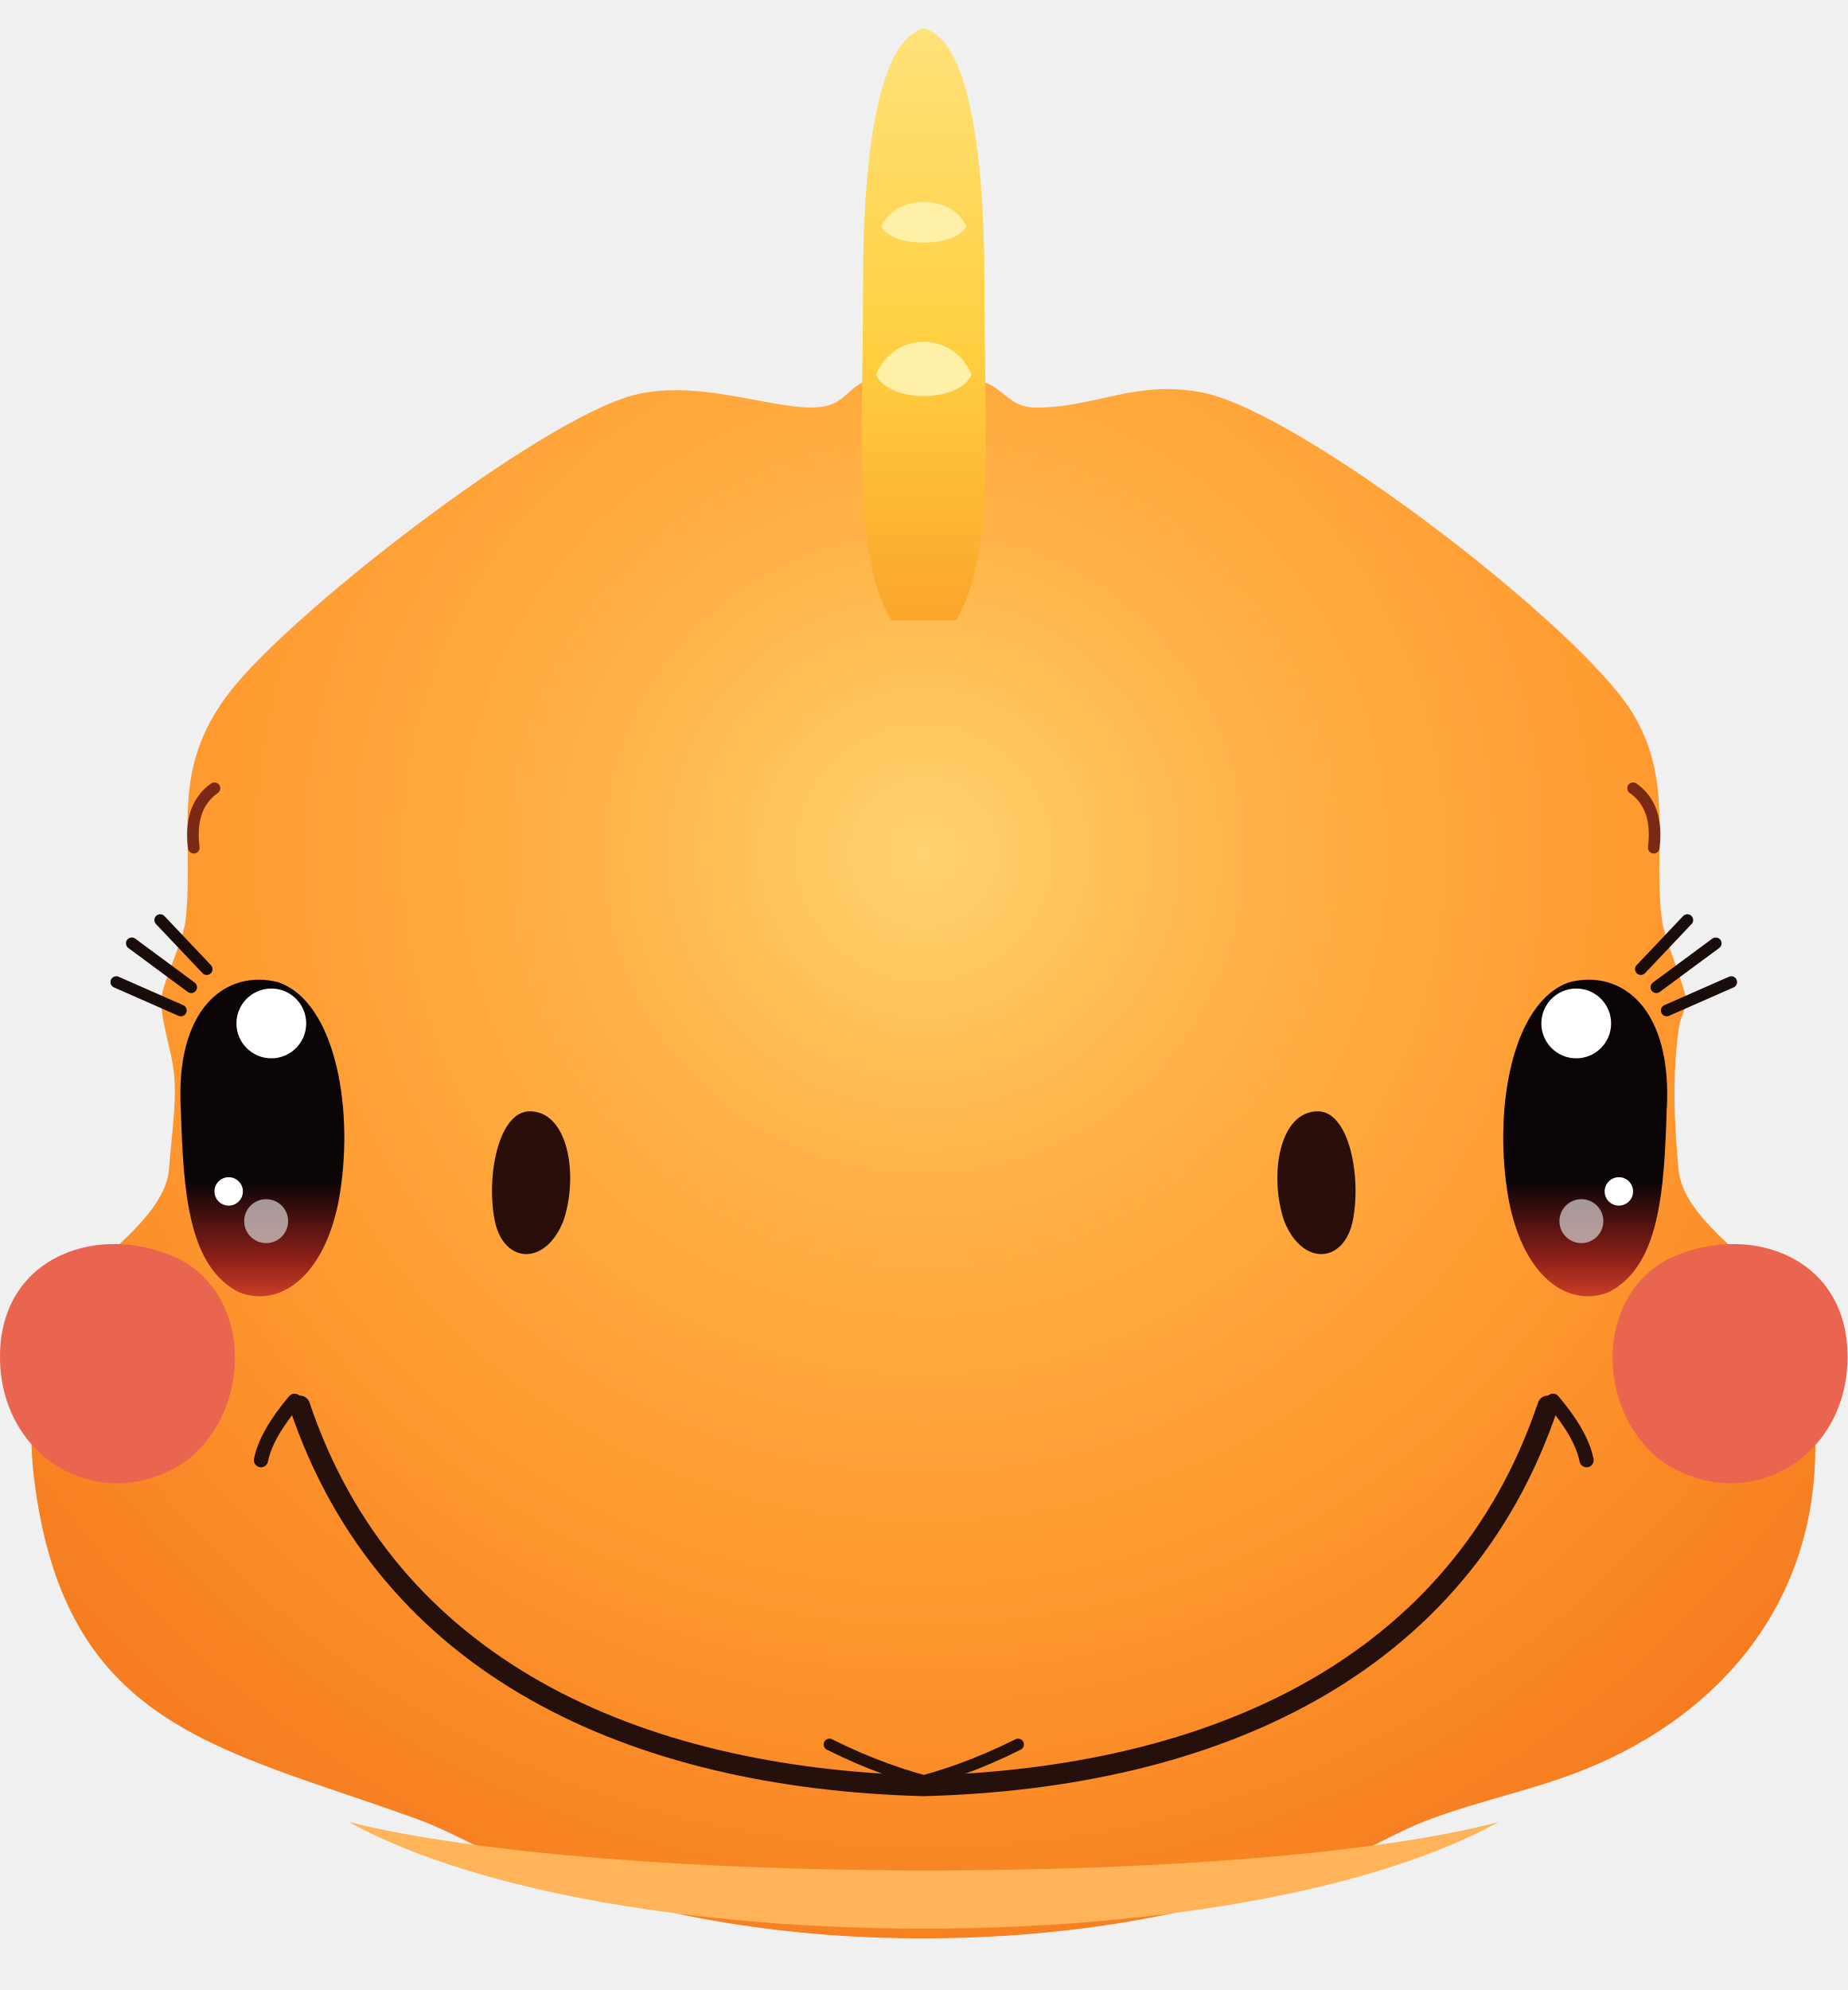
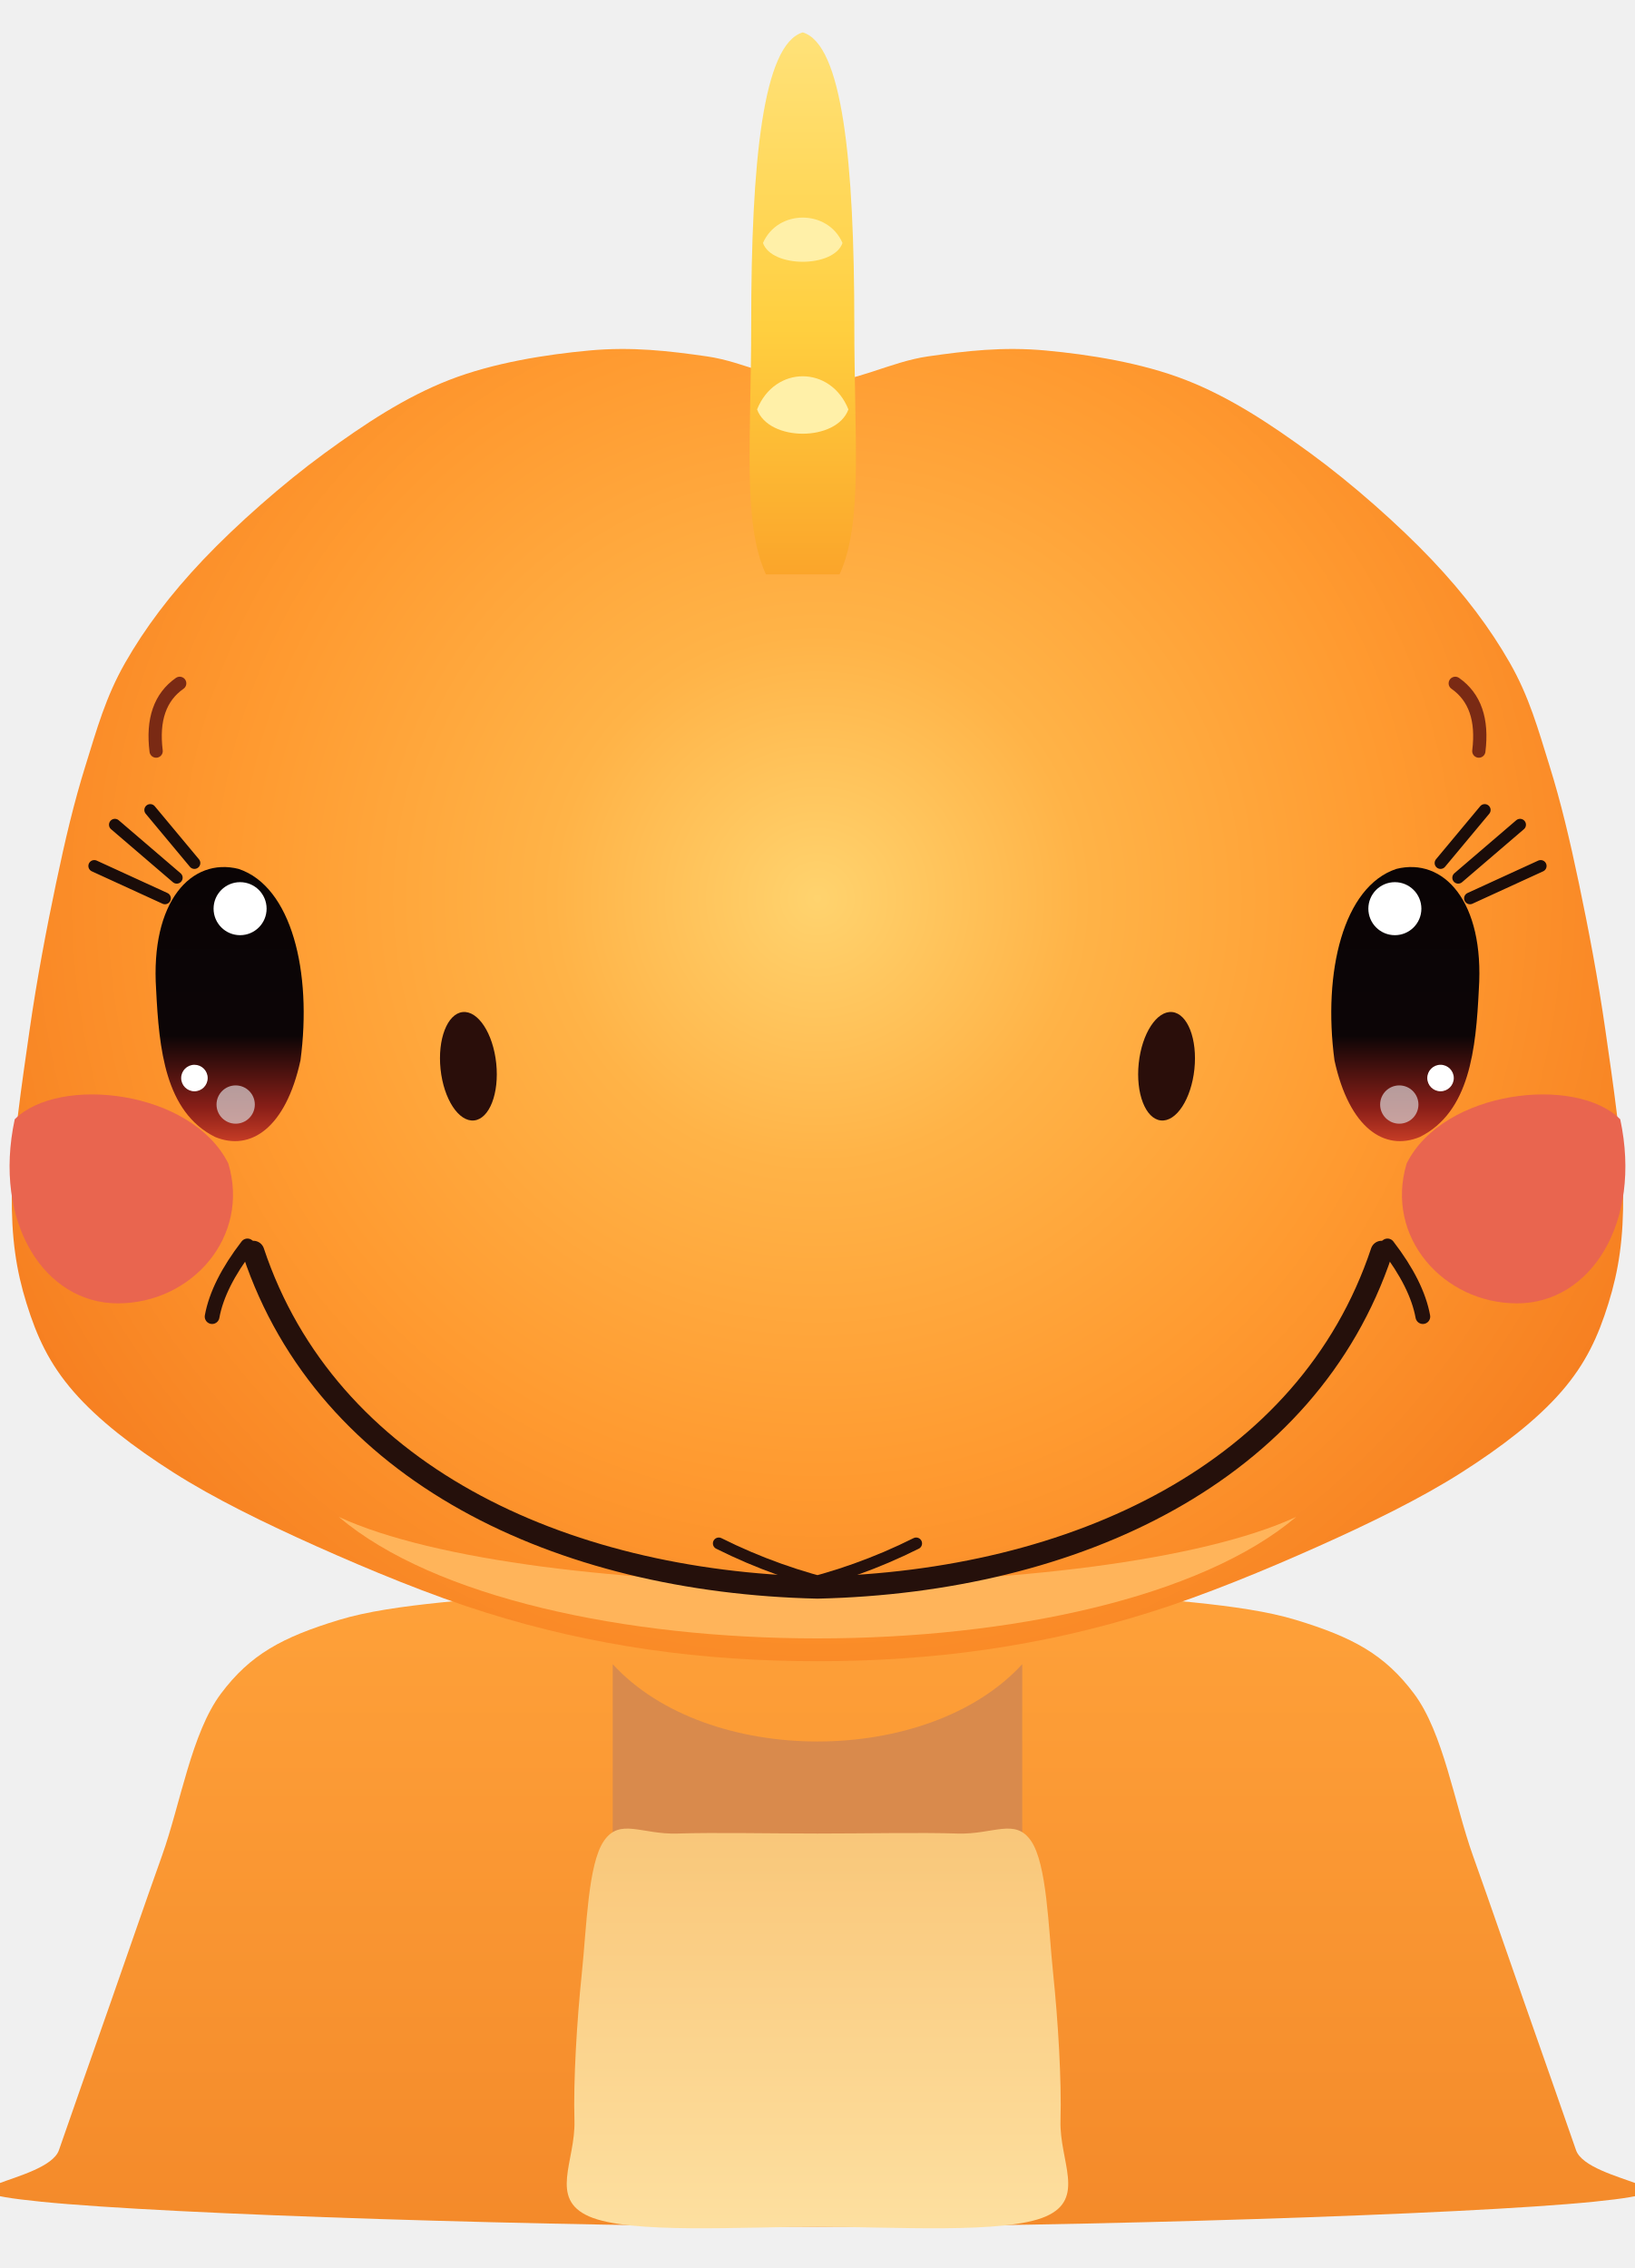
- <svg xmlns="http://www.w3.org/2000/svg" viewBox="30 40 1430 1540">
+ <svg xmlns="http://www.w3.org/2000/svg" viewBox="20 40 1110 1540">
  <defs>
-     <radialGradient id="gr-head" gradientUnits="userSpaceOnUse" cx="745" cy="700" r="900">
+     <linearGradient id="gr-chest" gradientUnits="userSpaceOnUse" x1="0" y1="1100" x2="0" y2="1550">
+       <stop offset="0" stop-color="#ffa23a" />
+       <stop offset="1" stop-color="#f48a2a" />
+     </linearGradient>
+     <linearGradient id="gr-belly" gradientUnits="userSpaceOnUse" x1="0" y1="1285" x2="0" y2="1550">
+       <stop offset="0" stop-color="#f9c77a" />
+       <stop offset="1" stop-color="#fddf9f" />
+     </linearGradient>
+     <radialGradient id="gr-head" gradientUnits="userSpaceOnUse" cx="575" cy="650" r="640">
      <stop offset="0" stop-color="#ffd36e" />
      <stop offset="0.28" stop-color="#ffb347" />
      <stop offset="0.62" stop-color="#ff9a30" />
      <stop offset="1" stop-color="#f57c1f" />
    </radialGradient>
-     <linearGradient id="gr-crest" gradientUnits="userSpaceOnUse" x1="745" y1="60" x2="745" y2="520">
+     <linearGradient id="gr-crest" gradientUnits="userSpaceOnUse" x1="565" y1="60" x2="565" y2="430">
      <stop offset="0" stop-color="#ffe27a" />
      <stop offset="0.55" stop-color="#ffcf3f" />
      <stop offset="1" stop-color="#fba52a" />
    </linearGradient>
-     <linearGradient id="gr-eye-l" gradientUnits="userSpaceOnUse" x1="0" y1="800" x2="0" y2="1050">
+     <linearGradient id="gr-eye-l" gradientUnits="userSpaceOnUse" x1="0" y1="625" x2="0" y2="822">
      <stop offset="0" stop-color="#0a0405" />
-       <stop offset="0.62" stop-color="#0c0506" />
+       <stop offset="0.6" stop-color="#0c0506" />
      <stop offset="0.85" stop-color="#8a1f18" />
      <stop offset="1" stop-color="#d8452a" />
    </linearGradient>
  </defs>
+   <g id="chest">
+     <path id="p-chest" d="M575.0 1100.0C516.7 1100.0 454.2 1113.3 400.0 1120.0C345.8 1126.7 288.3 1128.3 250.0 1140.0C211.7 1151.7 190.0 1163.3 170.0 1190.0C150.0 1216.7 142.5 1265.0 130.0 1300.0C117.5 1335.0 106.7 1366.7 95.0 1400.0C83.3 1433.3 67.8 1477.5 60.0 1500.0C52.2 1522.5 -37.8 1526.3 48.0 1535.0C133.8 1543.7 399.3 1552.0 575.0 1552.0C750.7 1552.0 1016.2 1543.7 1102.0 1535.0C1187.8 1526.3 1097.8 1522.5 1090.0 1500.0C1082.2 1477.5 1066.7 1433.3 1055.0 1400.0C1043.3 1366.7 1032.5 1335.0 1020.0 1300.0C1007.5 1265.0 1000.0 1216.7 980.0 1190.0C960.0 1163.3 938.3 1151.7 900.0 1140.0C861.7 1128.3 804.2 1126.7 750.0 1120.0C695.8 1113.3 633.3 1100.0 575.0 1100.0Z" fill="url(#gr-chest)" />
+   </g>
+   <g id="chin-shadow">
+     <path d="M436 1170 C500 1240 650 1240 714 1170 L714 1300 C650 1325 500 1325 436 1300 Z" fill="#d98a4c" />
+   </g>
+   <g id="belly">
+     <path id="p-belly" d="M575.0 1285.0C543.3 1285.0 504.2 1284.2 480.0 1285.0C455.8 1285.8 440.8 1274.2 430.0 1290.0C419.2 1305.8 418.3 1348.3 415.0 1380.0C411.7 1411.7 409.2 1452.5 410.0 1480.0C410.8 1507.5 392.5 1533.0 420.0 1545.0C447.5 1557.0 523.3 1552.0 575.0 1552.0C626.7 1552.0 702.5 1557.0 730.0 1545.0C757.5 1533.0 739.2 1507.5 740.0 1480.0C740.8 1452.5 738.3 1411.7 735.0 1380.0C731.7 1348.3 730.8 1305.8 720.0 1290.0C709.2 1274.2 694.2 1285.8 670.0 1285.0C645.8 1284.2 606.7 1285.0 575.0 1285.0Z" fill="url(#gr-belly)" />
+   </g>
  <g id="head">
-     <path d="M696.3 336.6C687.3 341.5 682.6 350.2 672.0 353.5C641.4 363.1 576.3 331.6 521.1 345.6C447.9 364.3 253.6 515.3 207.3 576.2C161.0 636.9 180.4 683.7 173.8 751.2C172.1 768.3 155.0 801.8 154.9 813.7C154.7 832.3 163.2 853.4 164.8 872.2C166.8 894.7 162.4 921.4 160.9 944.0C158.3 981.0 107.2 1011.8 85.8 1039.0C56.1 1076.8 50.7 1136.7 56.2 1182.9C79.6 1376.2 197.7 1391.8 351.4 1447.2C382.1 1458.3 410.7 1476.4 441.4 1488.1C552.4 1530.2 674.4 1544.4 792.4 1538.9C882.5 1534.7 974.7 1517.9 1058.7 1484.1C1085.4 1473.4 1110.6 1457.6 1137.5 1447.6C1174.1 1434.0 1212.3 1426.1 1249.0 1412.3C1355.9 1372.0 1431.3 1287.2 1434.9 1169.1C1436.3 1125.9 1432.0 1075.6 1404.9 1040.0C1383.7 1012.0 1332.8 982.2 1329.2 945.2C1325.7 908.7 1324.3 870.8 1329.5 835.0C1330.4 828.1 1334.6 821.8 1335.1 814.8C1335.7 807.2 1318.1 766.1 1316.4 752.4C1309.0 695.2 1326.0 645.3 1293.7 591.9C1253.7 525.9 1037.3 359.1 961.2 343.9C908.6 333.4 877.4 355.9 831.0 355.4C812.1 355.2 807.2 341.2 792.0 335.8C782.8 332.5 703.9 332.5 696.3 336.6Z" fill="url(#gr-head)" fill-rule="evenodd" />
+     <path id="p-head" d="M575.0 300.0C550.0 300.0 525.8 285.7 500.0 282.0C474.2 278.3 449.2 275.3 420.0 278.0C390.8 280.7 355.0 286.3 325.0 298.0C295.0 309.7 267.8 327.7 240.0 348.0C212.2 368.3 180.5 396.3 158.0 420.0C135.5 443.7 118.3 466.7 105.0 490.0C91.7 513.3 85.8 535.0 78.0 560.0C70.2 585.0 64.3 610.0 58.0 640.0C51.7 670.0 45.0 705.0 40.0 740.0C35.0 775.0 28.3 819.2 28.0 850.0C27.7 880.8 31.0 902.5 38.0 925.0C45.0 947.5 53.3 965.8 70.0 985.0C86.7 1004.2 110.5 1022.5 138.0 1040.0C165.5 1057.5 199.7 1074.2 235.0 1090.0C270.3 1105.8 312.5 1123.3 350.0 1135.0C387.5 1146.7 422.5 1154.5 460.0 1160.0C497.5 1165.5 536.7 1168.0 575.0 1168.0C613.3 1168.0 652.5 1165.5 690.0 1160.0C727.5 1154.5 762.5 1146.7 800.0 1135.0C837.5 1123.3 879.7 1105.8 915.0 1090.0C950.3 1074.2 984.5 1057.5 1012.0 1040.0C1039.5 1022.5 1063.3 1004.2 1080.0 985.0C1096.7 965.8 1105.0 947.5 1112.0 925.0C1119.0 902.5 1122.3 880.8 1122.0 850.0C1121.7 819.2 1115.0 775.0 1110.0 740.0C1105.0 705.0 1098.3 670.0 1092.0 640.0C1085.7 610.0 1079.8 585.0 1072.0 560.0C1064.2 535.0 1058.3 513.3 1045.0 490.0C1031.7 466.7 1014.5 443.7 992.0 420.0C969.5 396.3 937.8 368.3 910.0 348.0C882.2 327.7 855.0 309.7 825.0 298.0C795.0 286.3 759.2 280.7 730.0 278.0C700.8 275.3 675.8 278.3 650.0 282.0C624.2 285.7 600.0 300.0 575.0 300.0Z" fill="url(#gr-head)" />
  </g>
  <g id="chin-light">
-     <path d="M300 1450 C500 1560 990 1560 1190 1450 C1000 1500 500 1500 300 1450 Z" fill="#ffb45a" />
+     <path d="M250 1070 C380 1180 770 1180 900 1070 C770 1130 380 1130 250 1070 Z" fill="#ffb45a" />
  </g>
  <g id="crest">
-     <path d="M745 62 C778 70 792 150 792 260 C792 380 800 470 770 520 L720 520 C690 470 698 380 698 260 C698 150 712 70 745 62 Z" fill="url(#gr-crest)" />
+     <path d="M565 62 C592 70 600 150 600 260 C600 340 606 395 590 430 L540 430 C524 395 530 340 530 260 C530 150 538 70 565 62 Z" fill="url(#gr-crest)" />
  </g>
  <g id="crest-band-1">
-     <path d="M712 215 C724 190 766 190 778 215 C770 232 720 232 712 215 Z" fill="#fff0a8" />
+     <path d="M538 205 C548 182 582 182 592 205 C586 222 544 222 538 205 Z" fill="#fff0a8" />
  </g>
  <g id="crest-band-2">
-     <path d="M708 330 C722 296 768 296 782 330 C772 352 718 352 708 330 Z" fill="#fff0a8" />
+     <path d="M534 318 C546 288 584 288 596 318 C588 340 542 340 534 318 Z" fill="#fff0a8" />
  </g>
  <g id="cheek-l">
-     <path d="M30 1090 C30 1010 110 985 170 1015 C225 1045 225 1130 175 1170 C110 1215 30 1170 30 1090 Z" fill="#e9654f" />
+     <path d="M30 800 C60 770 150 780 175 830 C190 880 150 925 100 925 C50 925 15 870 30 800 Z" fill="#e9654f" />
  </g>
  <g id="cheek-r">
-     <use href="#cheek-l" transform="translate(1490.0 0) scale(-1 1)" />
+     <use href="#cheek-l" transform="translate(1150.0 0) scale(-1 1)" />
  </g>
  <g id="nostril-l">
-     <path d="M440 900 C470 900 478 950 466 985 C452 1020 420 1018 413 985 C406 950 416 900 440 900 Z" fill="#2a0e0a" />
+     <ellipse cx="338.0" cy="764.0" rx="19.0" ry="37.0" transform="rotate(-6.0 338.0 764.0)" fill="#2a0e0a" />
  </g>
  <g id="nostril-r">
-     <use href="#nostril-l" transform="translate(1490.0 0) scale(-1 1)" />
+     <use href="#nostril-l" transform="translate(1150.0 0) scale(-1 1)" />
  </g>
  <g id="brow-mark-l">
-     <path d="M196 650 Q176 664 180 696" stroke="#7a2a14" stroke-width="9" stroke-linecap="round" fill="none" />
+     <path d="M142 504 Q122 518 126 550" stroke="#7a2a14" stroke-width="9" stroke-linecap="round" fill="none" />
  </g>
  <g id="brow-mark-r">
-     <use href="#brow-mark-l" transform="translate(1490.0 0) scale(-1 1)" />
+     <use href="#brow-mark-l" transform="translate(1150.0 0) scale(-1 1)" />
  </g>
  <g id="eye-l">
-     <path d="M170 900 C165 820 205 790 245 800 C290 815 305 900 292 970 C280 1030 245 1052 215 1040 C175 1020 172 960 170 900 Z" fill="url(#gr-eye-l)" />
+     <path d="M126 712 C122 652 150 622 182 630 C218 642 232 700 224 760 C214 806 190 822 166 812 C132 795 128 752 126 712 Z" fill="url(#gr-eye-l)" />
  </g>
  <g id="eye-r">
-     <use href="#eye-l" transform="translate(1490.0 0) scale(-1 1)" />
+     <use href="#eye-l" transform="translate(1150.0 0) scale(-1 1)" />
  </g>
  <g id="glint-big-l">
-     <circle cx="240" cy="832" r="27" fill="#ffffff" />
+     <circle cx="183" cy="657" r="18" fill="#ffffff" />
  </g>
  <g id="glint-mid-l">
-     <circle cx="236" cy="985" r="17" fill="#d9d4d6" opacity="0.7" />
+     <circle cx="180" cy="790" r="13" fill="#d9d4d6" opacity="0.7" />
  </g>
  <g id="glint-small-l">
-     <circle cx="207" cy="962" r="11" fill="#ffffff" />
+     <circle cx="152" cy="772" r="9" fill="#ffffff" />
  </g>
  <g id="glint-big-r">
-     <use href="#glint-big-l" transform="translate(1490.0 0) scale(-1 1)" />
+     <use href="#glint-big-l" transform="translate(1150.0 0) scale(-1 1)" />
  </g>
  <g id="glint-mid-r">
-     <use href="#glint-mid-l" transform="translate(1490.0 0) scale(-1 1)" />
+     <use href="#glint-mid-l" transform="translate(1150.0 0) scale(-1 1)" />
  </g>
  <g id="glint-small-r">
-     <use href="#glint-small-l" transform="translate(1490.0 0) scale(-1 1)" />
+     <use href="#glint-small-l" transform="translate(1150.0 0) scale(-1 1)" />
  </g>
  <g id="lashes-l">
-     <path d="M170 822 L120 800 M178 804 L132 770 M190 790 L154 752" stroke="#1a0c09" stroke-width="9" stroke-linecap="round" fill="none" />
+     <path d="M132 650 L84 628 M140 636 L98 600 M152 626 L122 590" stroke="#1a0c09" stroke-width="8" stroke-linecap="round" fill="none" />
  </g>
  <g id="lashes-r">
-     <use href="#lashes-l" transform="translate(1490.0 0) scale(-1 1)" />
+     <use href="#lashes-l" transform="translate(1150.0 0) scale(-1 1)" />
  </g>
  <g id="smile">
-     <path d="M262 1128 C330 1330 520 1416 745 1422 C970 1416 1160 1330 1228 1128" stroke="#25100b" stroke-width="16" stroke-linecap="round" fill="none" />
+     <path d="M192 890 C242 1040 400 1114 575 1118 C750 1114 908 1040 958 890" stroke="#25100b" stroke-width="15" stroke-linecap="round" fill="none" />
  </g>
  <g id="smile-corner-l">
-     <path d="M258 1124 Q236 1150 232 1170" stroke="#25100b" stroke-width="11" stroke-linecap="round" fill="none" />
+     <path d="M188 886 Q168 912 164 934" stroke="#25100b" stroke-width="10" stroke-linecap="round" fill="none" />
  </g>
  <g id="smile-corner-r">
-     <use href="#smile-corner-l" transform="translate(1490.0 0) scale(-1 1)" />
+     <use href="#smile-corner-l" transform="translate(1150.0 0) scale(-1 1)" />
  </g>
  <g id="chin-mark">
-     <path d="M672 1390 Q716 1412 760 1422 M818 1390 Q774 1412 730 1422" stroke="#25100b" stroke-width="9" stroke-linecap="round" fill="none" />
+     <path d="M508 1088 Q548 1108 592 1118 M642 1088 Q602 1108 558 1118" stroke="#25100b" stroke-width="8" stroke-linecap="round" fill="none" />
  </g>
</svg>
